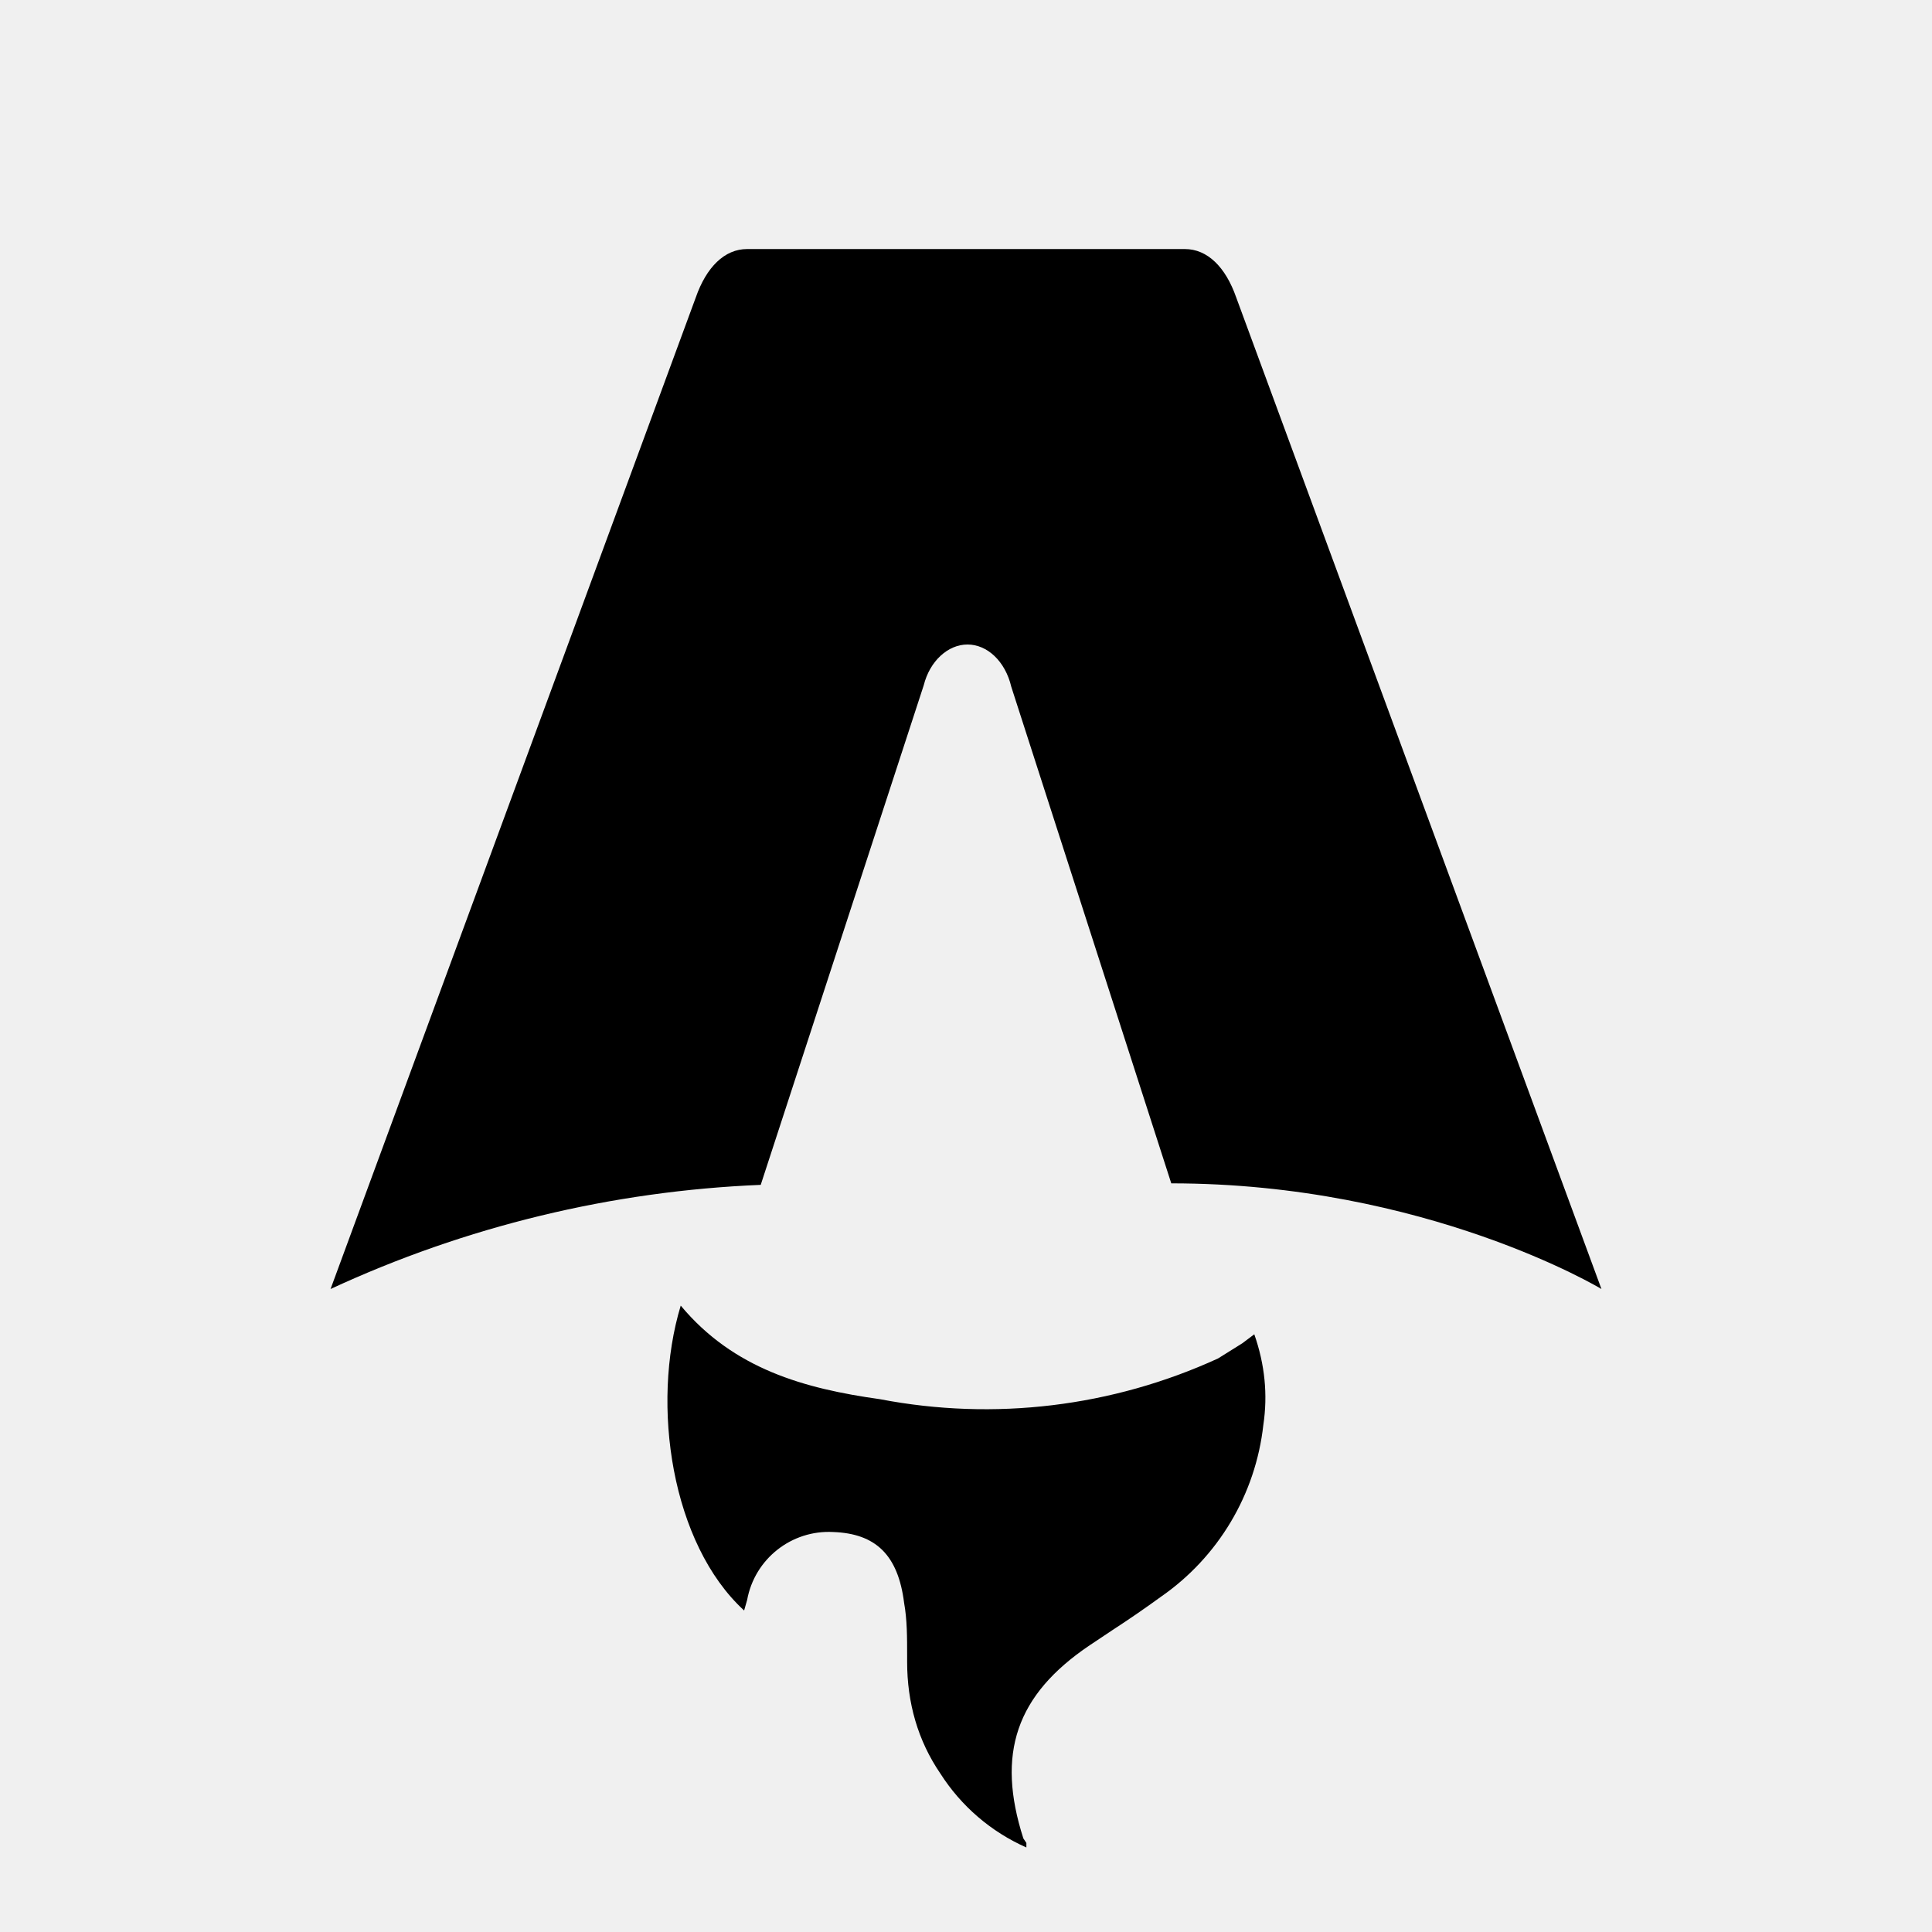
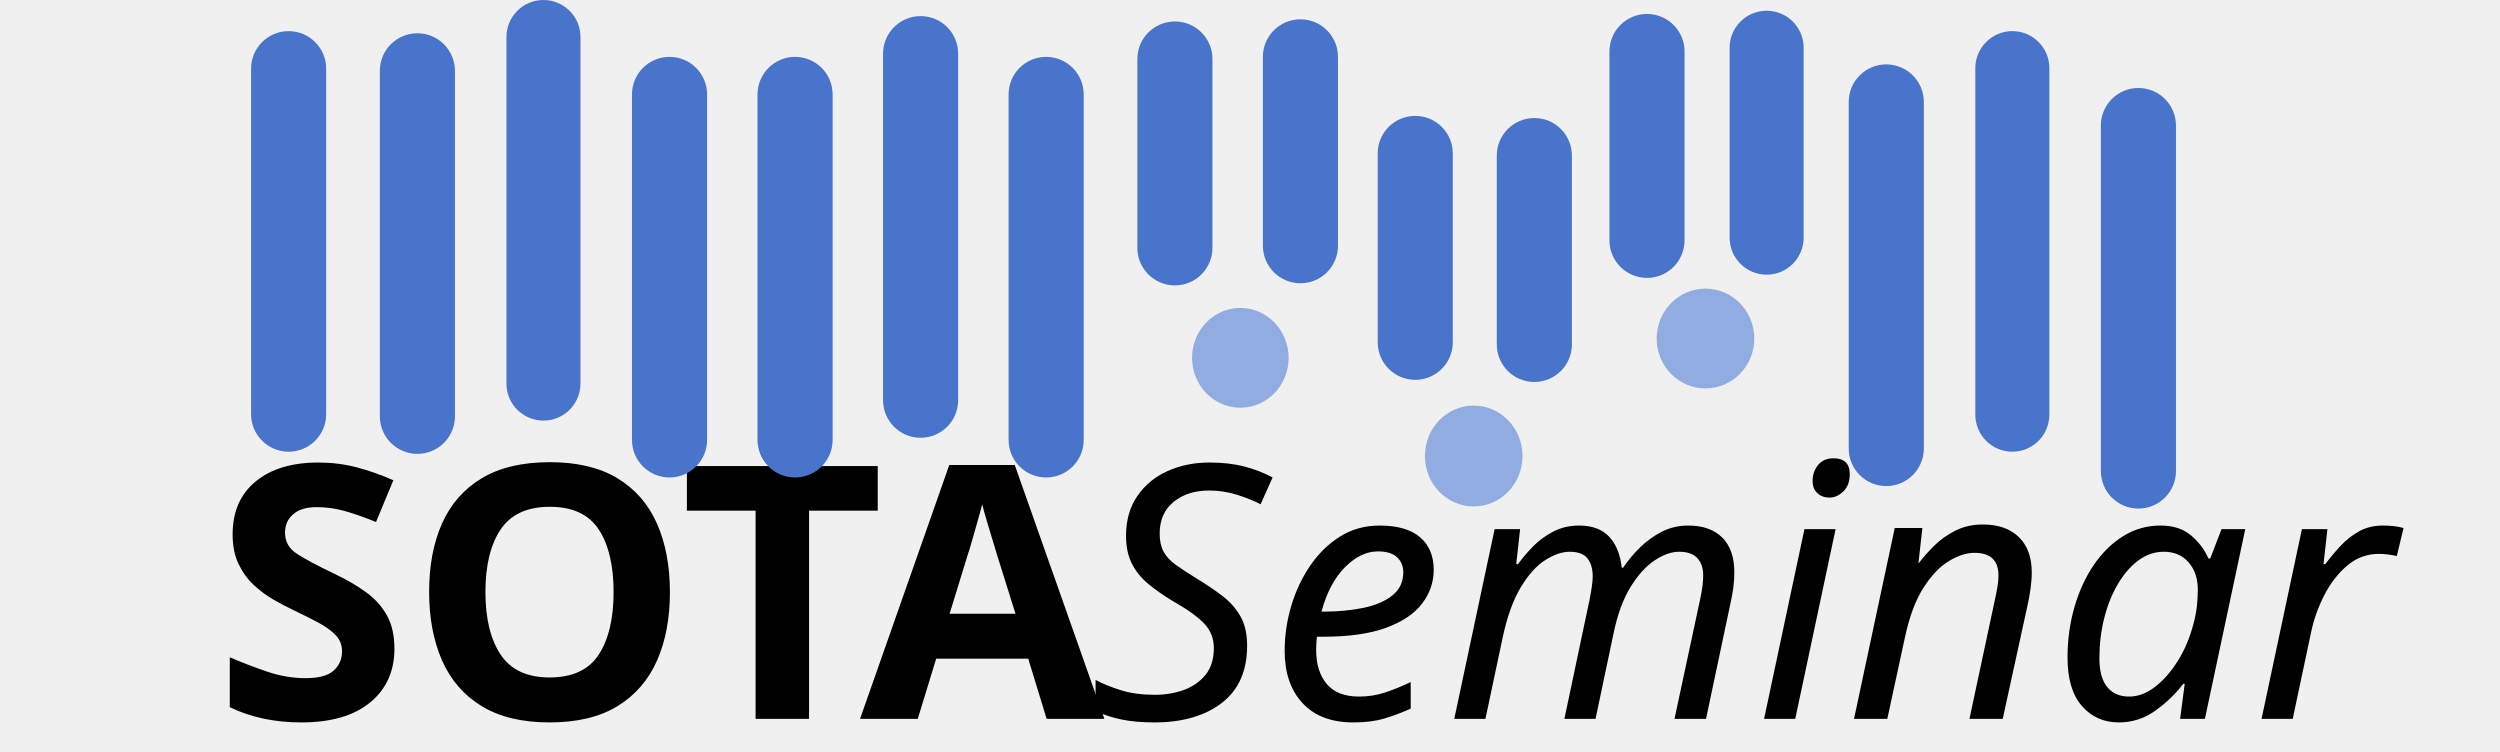
- <svg xmlns="http://www.w3.org/2000/svg" fill="none" viewBox="0 0 128 128">
-   <path d="M50.4 78.5a75.1 75.1 0 0 0-28.5 6.9l24.2-65.7c.7-2 1.9-3.2 3.4-3.2h29c1.5 0 2.7 1.2 3.4 3.2l24.2 65.7s-11.6-7-28.5-7L67 45.5c-.4-1.7-1.6-2.8-2.9-2.8-1.3 0-2.5 1.1-2.9 2.7L50.4 78.5Zm-1.1 28.2Zm-4.2-20.2c-2 6.6-.6 15.8 4.2 20.2a17.5 17.5 0 0 1 .2-.7 5.5 5.5 0 0 1 5.7-4.5c2.8.1 4.3 1.5 4.7 4.7.2 1.1.2 2.3.2 3.5v.4c0 2.7.7 5.2 2.2 7.4a13 13 0 0 0 5.7 4.9v-.3l-.2-.3c-1.8-5.6-.5-9.5 4.4-12.8l1.5-1a73 73 0 0 0 3.2-2.2 16 16 0 0 0 6.8-11.4c.3-2 .1-4-.6-6l-.8.6-1.6 1a37 37 0 0 1-22.4 2.7c-5-.7-9.7-2-13.2-6.2Z" />
-   <style>
-         path { fill: #000; }
-         @media (prefers-color-scheme: dark) {
-             path { fill: #FFF; }
-         }
-     </style>
+ <svg xmlns="http://www.w3.org/2000/svg" width="2330" height="700" xml:space="preserve" overflow="hidden">
+   <defs>
+     <clipPath id="clip0">
+       <rect x="815" y="844" width="2330" height="965" />
+     </clipPath>
+   </defs>
+   <g clip-path="url(#clip0)" transform="translate(-815 -844)">
+     <text font-family="Sitka Banner,Sitka Banner_MSFontService,sans-serif" font-weight="700" font-size="330" transform="matrix(1 0 0 1 1013.98 1514)">SOTA </text>
+     <text font-family="Sitka Banner,Sitka Banner_MSFontService,sans-serif" font-style="italic" font-weight="400" font-size="330" transform="matrix(1 0 0 1 1829.81 1514)">Seminar</text>
+     <text font-family="Sitka Banner,Sitka Banner_MSFontService,sans-serif" font-style="italic" font-weight="400" font-size="330" transform="matrix(1 0 0 1 2871.38 1514)"> </text>
+     <path d="M1169 910C1169 890.67 1184.67 875 1204 875L1204 875C1223.33 875 1239 890.67 1239 910L1239 1232C1239 1251.33 1223.33 1267 1204 1267L1204 1267C1184.67 1267 1169 1251.33 1169 1232Z" fill="#4874CB" fill-rule="evenodd" />
+     <path d="M1287 878.5C1287 859.446 1302.45 844 1321.5 844L1321.5 844C1340.55 844 1356 859.446 1356 878.5L1356 1201.5C1356 1220.55 1340.55 1236 1321.5 1236L1321.5 1236C1302.45 1236 1287 1220.55 1287 1201.5Z" fill="#4874CB" fill-rule="evenodd" />
+     <path d="M1404 932C1404 912.67 1419.67 897 1439 897L1439 897C1458.33 897 1474 912.67 1474 932L1474 1254C1474 1273.33 1458.33 1289 1439 1289L1439 1289C1419.67 1289 1404 1273.33 1404 1254Z" fill="#4874CB" fill-rule="evenodd" />
+     <path d="M1521 932C1521 912.67 1536.67 897 1556 897L1556 897C1575.33 897 1591 912.67 1591 932L1591 1254C1591 1273.33 1575.33 1289 1556 1289L1556 1289C1536.67 1289 1521 1273.33 1521 1254Z" fill="#4874CB" fill-rule="evenodd" />
+     <path d="M1638 894C1638 874.67 1653.67 859 1673 859L1673 859C1692.33 859 1708 874.67 1708 894L1708 1217C1708 1236.33 1692.33 1252 1673 1252L1673 1252C1653.67 1252 1638 1236.33 1638 1217Z" fill="#4874CB" fill-rule="evenodd" />
+     <path d="M1755 932C1755 912.67 1770.67 897 1790 897L1790 897C1809.33 897 1825 912.67 1825 932L1825 1254C1825 1273.33 1809.33 1289 1790 1289L1790 1289C1770.67 1289 1755 1273.33 1755 1254Z" fill="#4874CB" fill-rule="evenodd" />
+     <path d="M1875 899C1875 879.67 1890.67 864 1910 864L1910 864C1929.33 864 1945 879.67 1945 899L1945 1075C1945 1094.33 1929.33 1110 1910 1110L1910 1110C1890.67 1110 1875 1094.33 1875 1075Z" fill="#4874CB" fill-rule="evenodd" />
+     <path d="M1992 897C1992 877.67 2007.67 862 2027 862L2027 862C2046.33 862 2062 877.67 2062 897L2062 1073C2062 1092.33 2046.33 1108 2027 1108L2027 1108C2007.67 1108 1992 1092.33 1992 1073Z" fill="#4874CB" fill-rule="evenodd" />
+     <path d="M2099 987C2099 967.67 2114.67 952 2134 952L2134 952C2153.33 952 2169 967.67 2169 987L2169 1163C2169 1182.33 2153.33 1198 2134 1198L2134 1198C2114.67 1198 2099 1182.33 2099 1163Z" fill="#4874CB" fill-rule="evenodd" />
+     <path d="M2210 989C2210 969.67 2225.67 954 2245 954L2245 954C2264.33 954 2280 969.67 2280 989L2280 1165C2280 1184.33 2264.33 1200 2245 1200L2245 1200C2225.67 1200 2210 1184.33 2210 1165Z" fill="#4874CB" fill-rule="evenodd" />
+     <path d="M2315 892C2315 872.67 2330.67 857 2350 857L2350 857C2369.33 857 2385 872.67 2385 892L2385 1068C2385 1087.33 2369.33 1103 2350 1103L2350 1103C2330.67 1103 2315 1087.33 2315 1068Z" fill="#4874CB" fill-rule="evenodd" />
+     <path d="M2427 888.5C2427 869.446 2442.45 854 2461.5 854L2461.5 854C2480.55 854 2496 869.446 2496 888.5L2496 1065.5C2496 1084.55 2480.55 1100 2461.5 1100L2461.5 1100C2442.45 1100 2427 1084.55 2427 1065.5Z" fill="#4874CB" fill-rule="evenodd" />
+     <path d="M1926 1177.5C1926 1151.82 1946.15 1131 1971 1131 1995.85 1131 2016 1151.82 2016 1177.5 2016 1203.18 1995.85 1224 1971 1224 1946.15 1224 1926 1203.18 1926 1177.5Z" fill="#91ACE0" fill-rule="evenodd" />
+     <path d="M2143 1269C2143 1243.04 2163.37 1222 2188.5 1222 2213.63 1222 2234 1243.04 2234 1269 2234 1294.96 2213.63 1316 2188.5 1316 2163.37 1316 2143 1294.96 2143 1269Z" fill="#91ACE0" fill-rule="evenodd" />
+     <path d="M2359 1159.5C2359 1133.82 2379.37 1113 2404.5 1113 2429.63 1113 2450 1133.82 2450 1159.5 2450 1185.18 2429.63 1206 2404.5 1206 2379.37 1206 2359 1185.18 2359 1159.5Z" fill="#91ACE0" fill-rule="evenodd" />
+     <path d="M2538 939C2538 919.67 2553.67 904 2573 904L2573 904C2592.33 904 2608 919.67 2608 939L2608 1262C2608 1281.33 2592.33 1297 2573 1297L2573 1297C2553.67 1297 2538 1281.33 2538 1262Z" fill="#4874CB" fill-rule="evenodd" />
+     <path d="M2656 907.5C2656 888.446 2671.45 873 2690.5 873L2690.5 873C2709.55 873 2725 888.446 2725 907.5L2725 1230.5C2725 1249.55 2709.55 1265 2690.5 1265L2690.5 1265C2671.45 1265 2656 1249.55 2656 1230.5Z" fill="#4874CB" fill-rule="evenodd" />
+     <path d="M2773 961C2773 941.67 2788.67 926 2808 926L2808 926C2827.33 926 2843 941.67 2843 961L2843 1283C2843 1302.33 2827.33 1318 2808 1318L2808 1318C2788.67 1318 2773 1302.33 2773 1283Z" fill="#4874CB" fill-rule="evenodd" />
+     <path d="M1049 908C1049 888.67 1064.67 873 1084 873L1084 873C1103.33 873 1119 888.67 1119 908L1119 1230C1119 1249.33 1103.33 1265 1084 1265L1084 1265C1064.67 1265 1049 1249.33 1049 1230Z" fill="#4874CB" fill-rule="evenodd" />
+   </g>
</svg>
